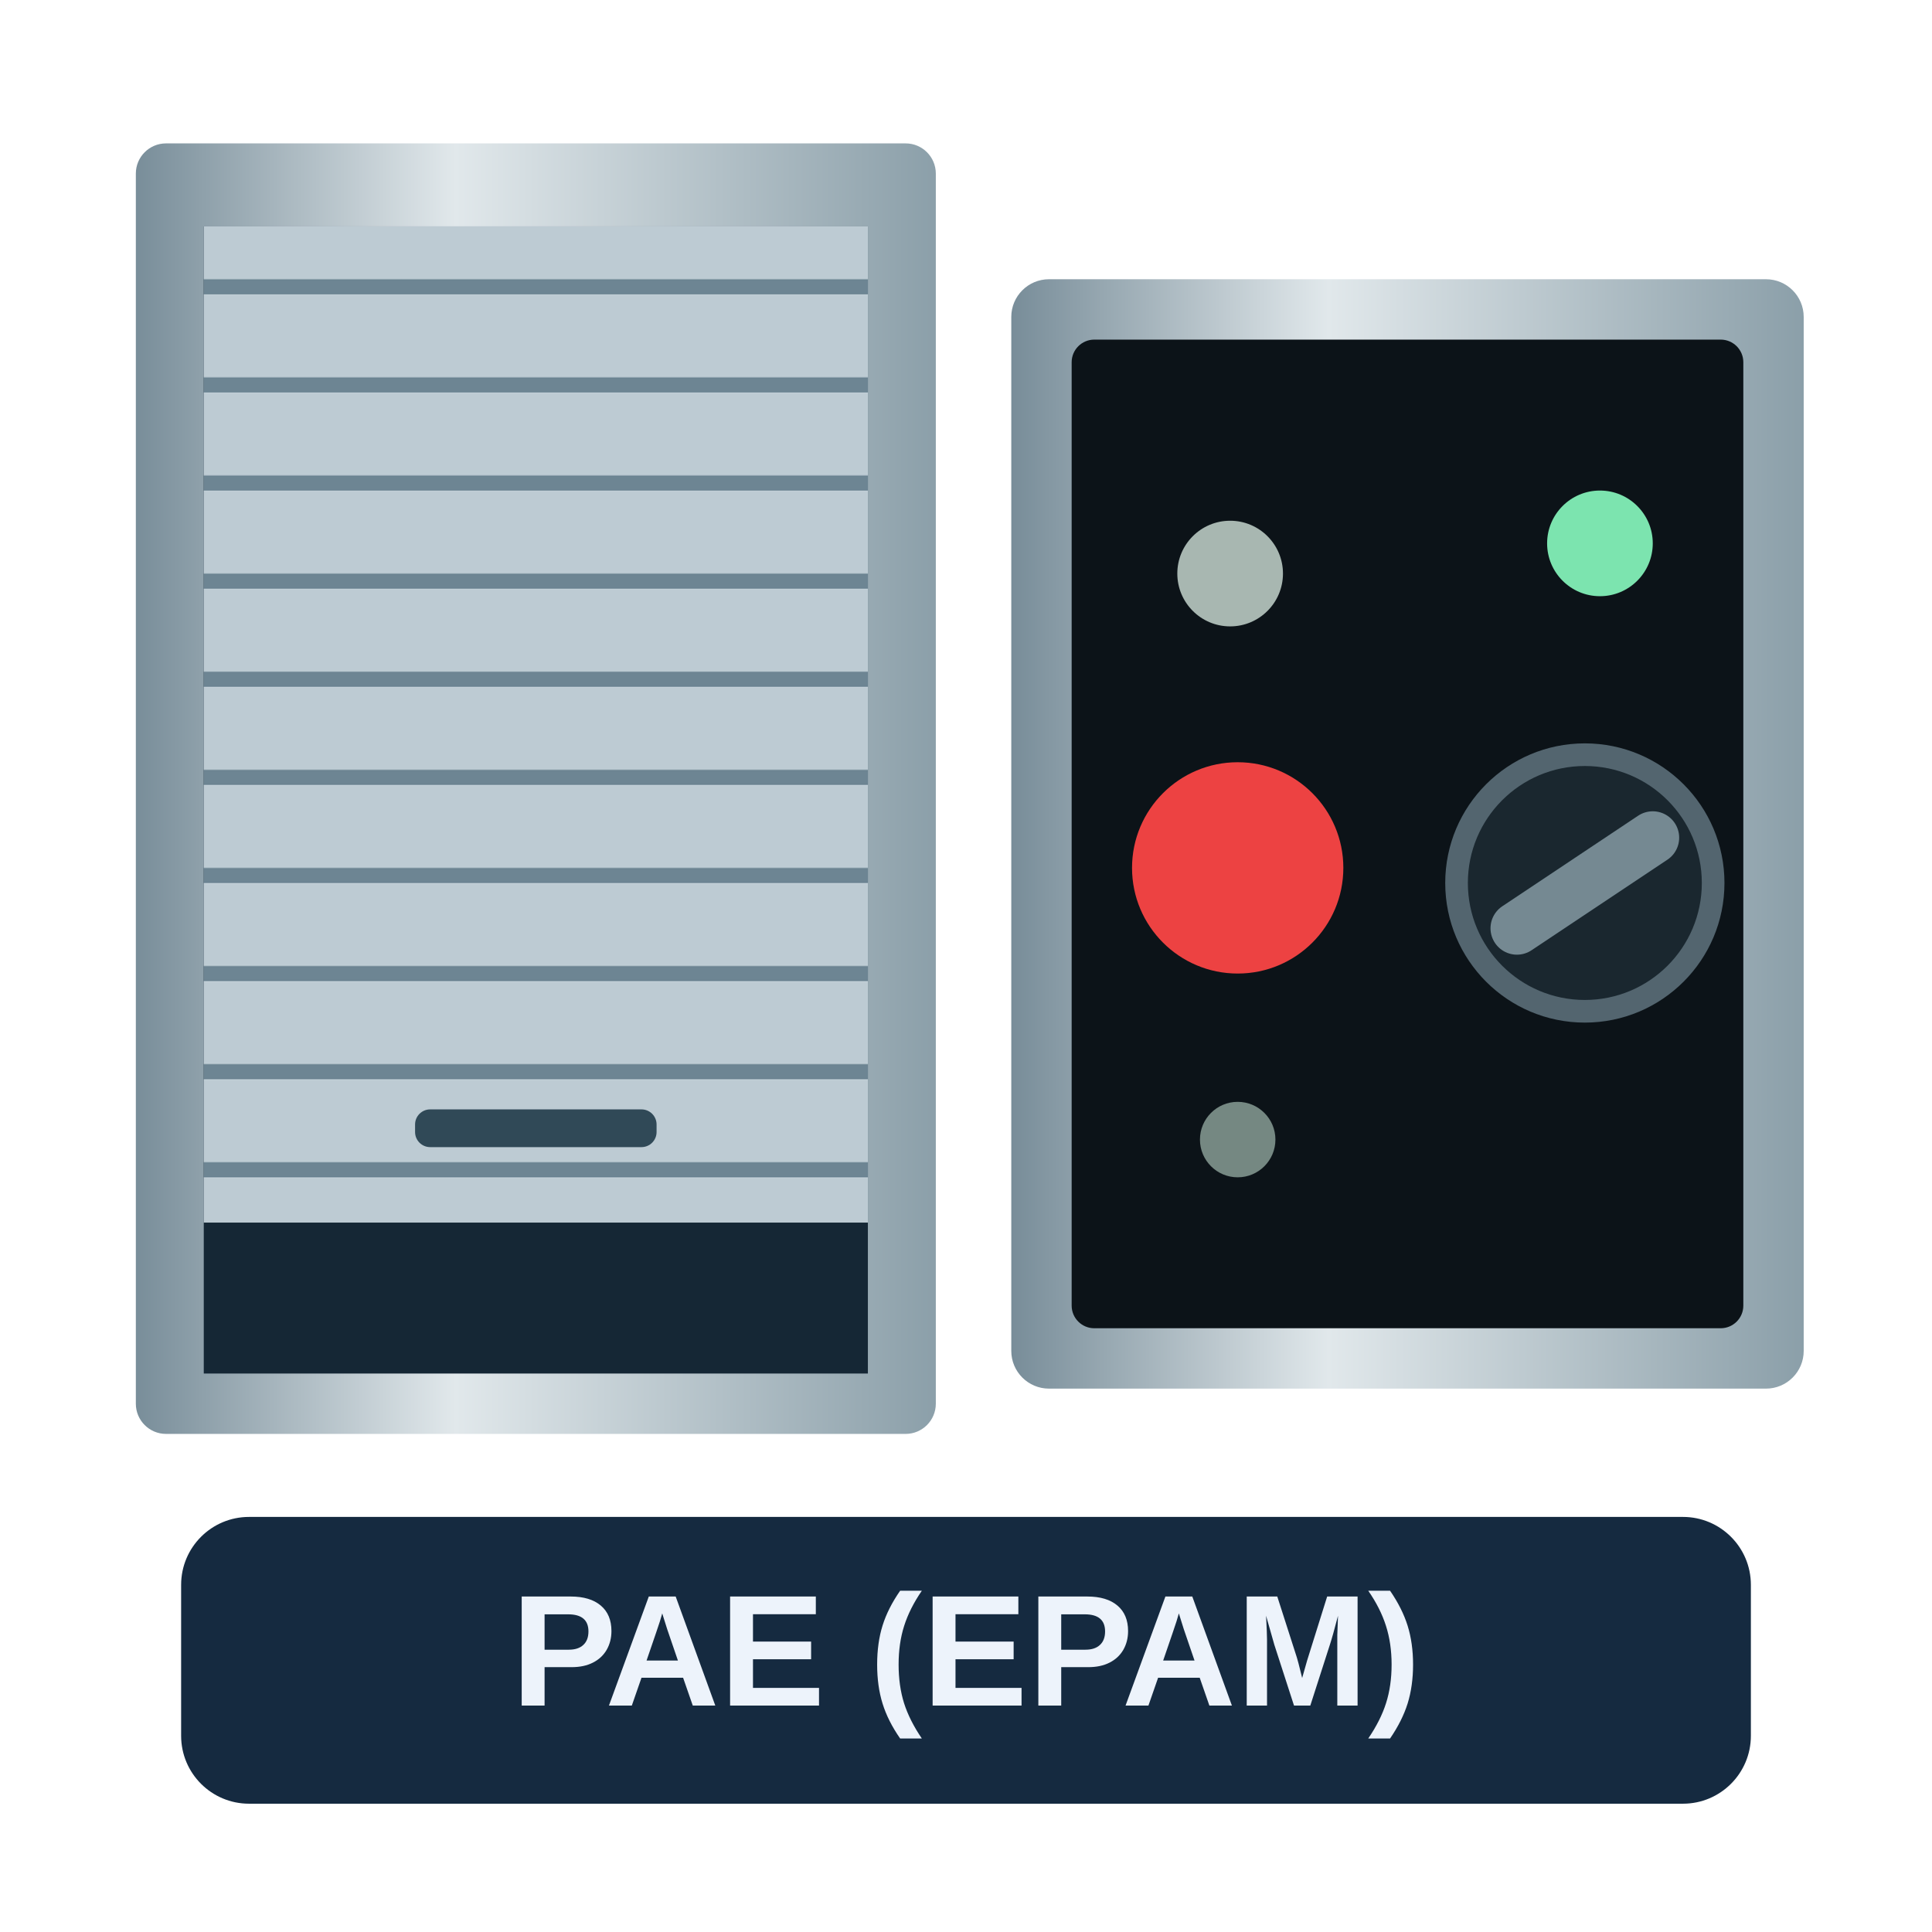
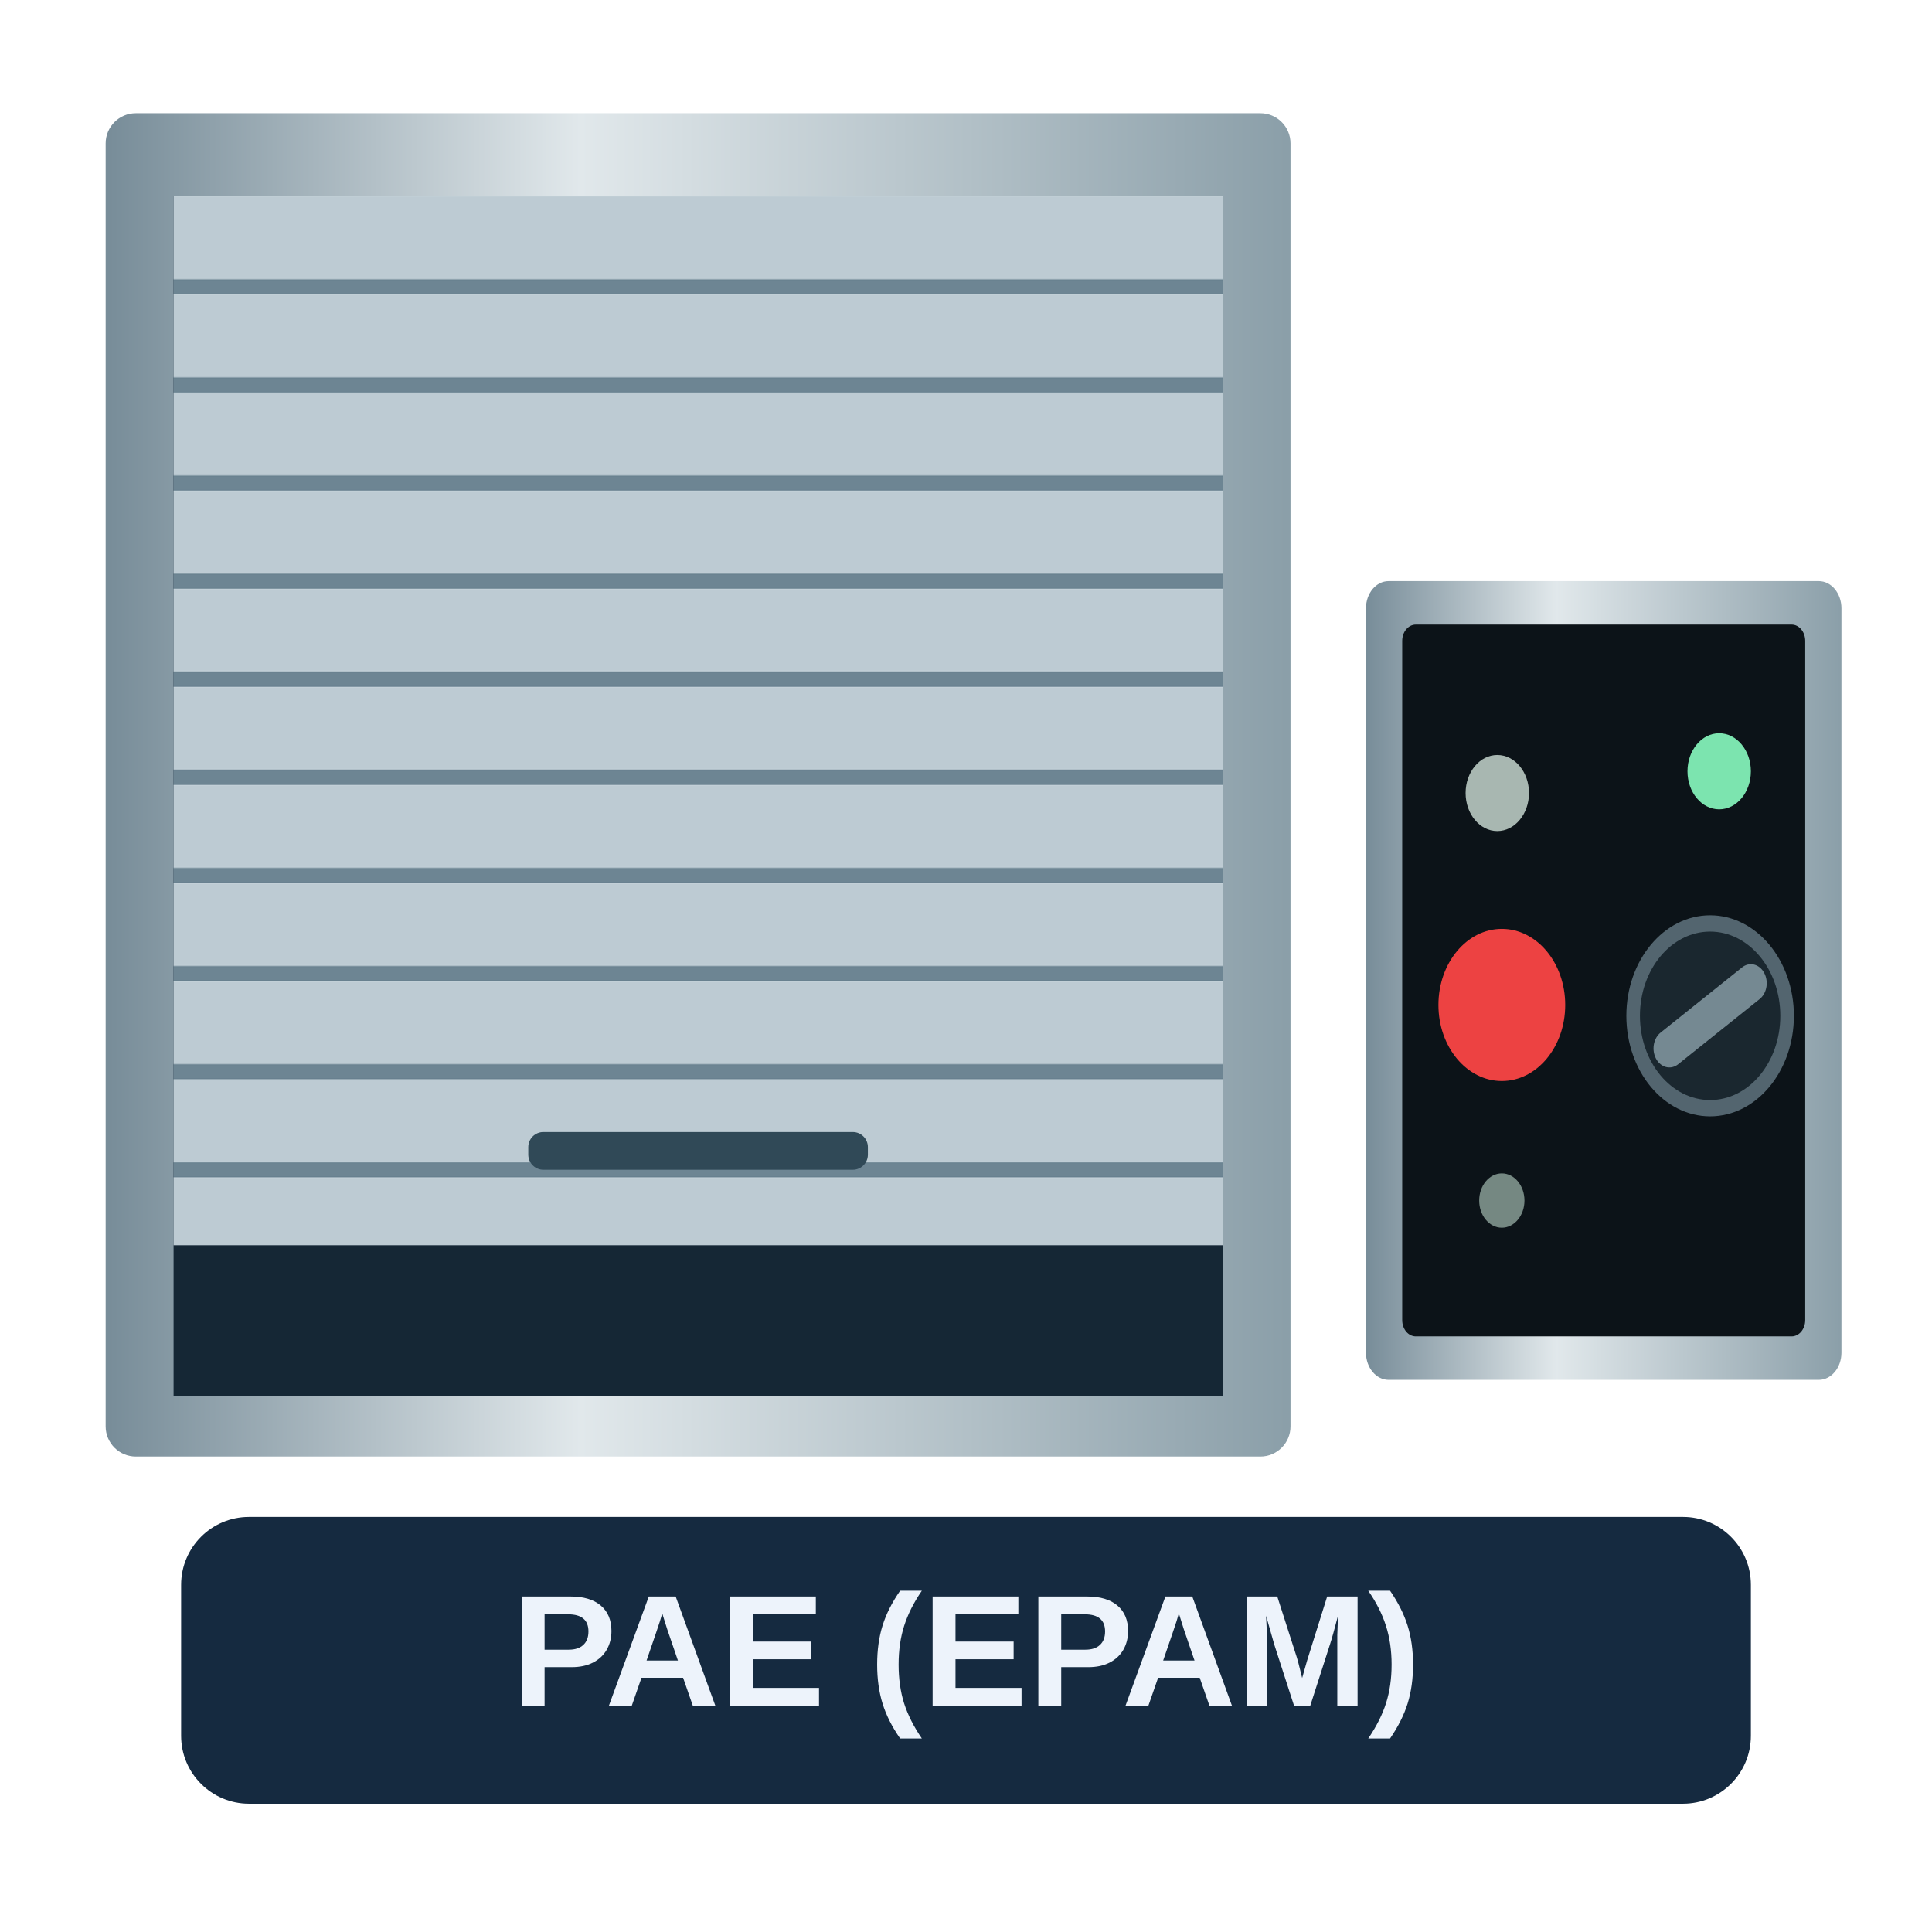
<svg xmlns="http://www.w3.org/2000/svg" width="256" height="256" viewBox="0 0 256 256">
  <defs>
    <linearGradient id="s">
      <stop stop-color="#788d99" />
      <stop offset=".4" stop-color="#e1e8eb" />
      <stop offset="1" stop-color="#8b9fa9" />
    </linearGradient>
    <pattern id="p" width="10" height="13" patternUnits="userSpaceOnUse">
      <path fill="#bdcbd3" d="M0 0h10v13H0z" />
      <path stroke="#6d8593" stroke-width="2" d="M0 12h10" />
    </pattern>
  </defs>
-   <rect x="18" y="19" width="106" height="171" rx="4" fill="url(#s)" />
-   <path fill="#152735" d="M27 30h88v152H27z" />
-   <path fill="url(#p)" d="M27 30h88v132H27z" />
-   <rect x="55" y="147" width="32" height="5" rx="2" fill="#304957" />
-   <rect x="134" y="37" width="105" height="147" rx="5" fill="url(#s)" />
-   <rect x="142" y="45" width="89" height="131" rx="3" fill="#0c1318" />
-   <circle cx="163" cy="76" r="7" fill="#a8b7b1" />
-   <circle cx="212" cy="72" r="7" fill="#7ce4af" />
-   <circle cx="164" cy="115" r="14" fill="#ed4242" />
-   <circle cx="210" cy="117" r="17" stroke="#53656f" stroke-width="3" fill="#1a272f" />
-   <path stroke="#758992" stroke-width="7" stroke-linecap="round" d="m201 123 18-12" />
-   <circle cx="164" cy="151" r="5" fill="#758882" />
+   <rect x="14" y="15" width="157" height="178" rx="4" fill="url(#s)" />
+   <path fill="#152735" d="M23 26h139v159H23z" />
+   <path fill="url(#p)" d="M23 26h139v139H23z" />
+   <rect x="70" y="150" width="45" height="5" rx="2" fill="#304957" />
+   <g transform="translate(181 77) scale(.6 .72) translate(-134 -37)">
+     <rect x="134" y="37" width="105" height="147" rx="5" fill="url(#s)" />
+     <rect x="142" y="45" width="89" height="131" rx="3" fill="#0c1318" />
+     <circle cx="163" cy="76" r="7" fill="#a8b7b1" />
+     <circle cx="212" cy="72" r="7" fill="#7ce4af" />
+     <circle cx="164" cy="115" r="14" fill="#ed4242" />
+     <circle cx="210" cy="117" r="17" stroke="#53656f" stroke-width="3" fill="#1a272f" />
+     <path stroke="#758992" stroke-width="7" stroke-linecap="round" d="m201 123 18-12" />
+     <circle cx="164" cy="151" r="5" fill="#758882" />
+   </g>
  <rect x="24" y="201" width="208" height="38" rx="9" fill="#152a40" />
  <text x="128" y="226" text-anchor="middle" font-family="Arial,sans-serif" font-size="21" font-weight="700" fill="#edf3fb">PAE (EPAM)</text>
</svg>
